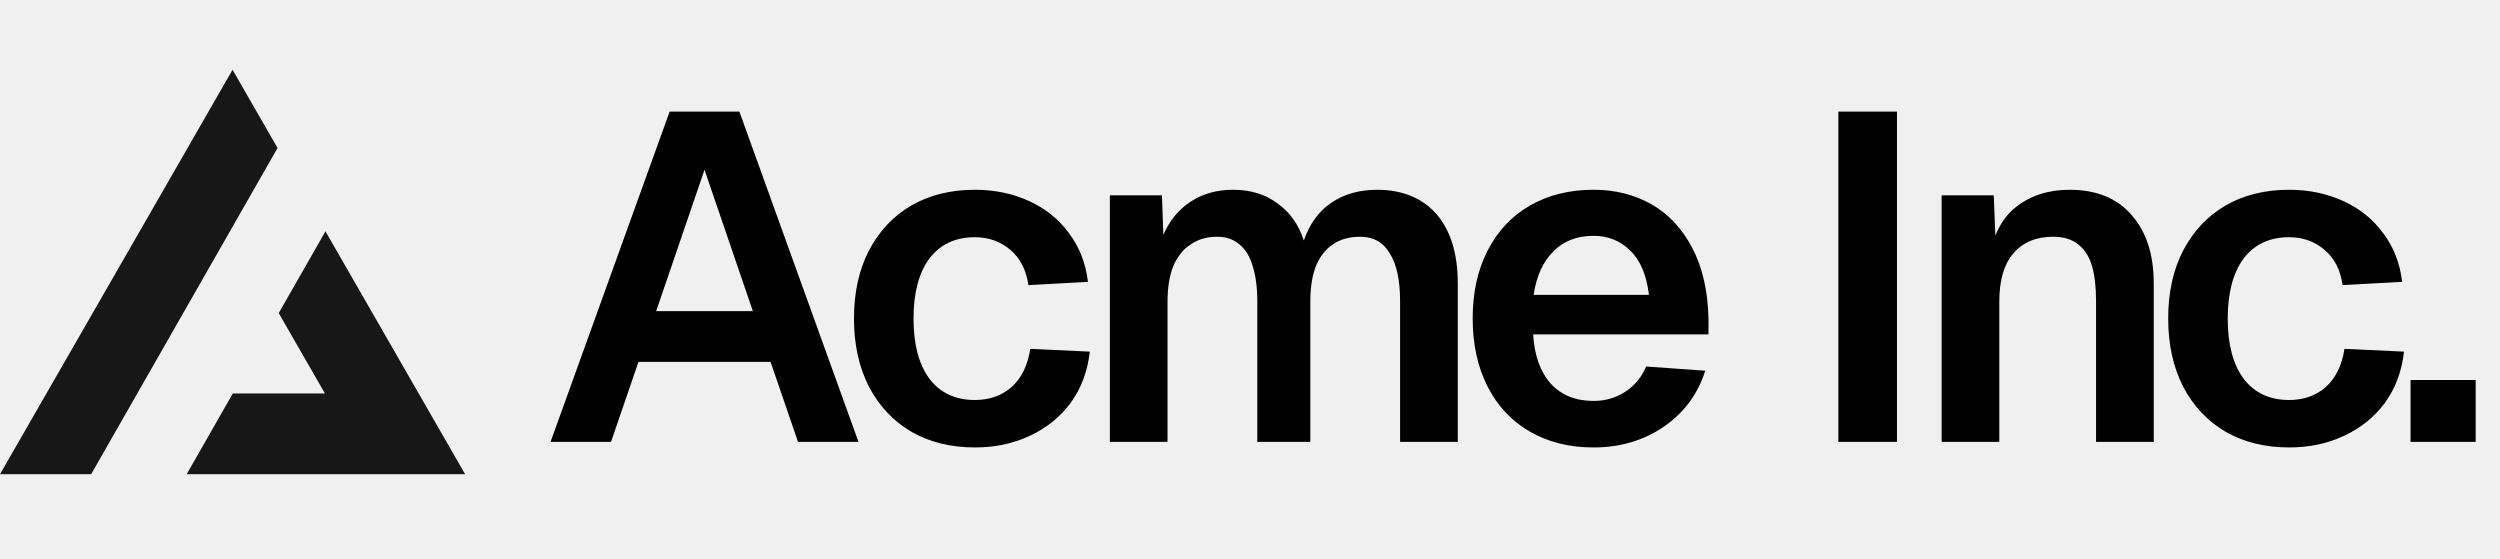
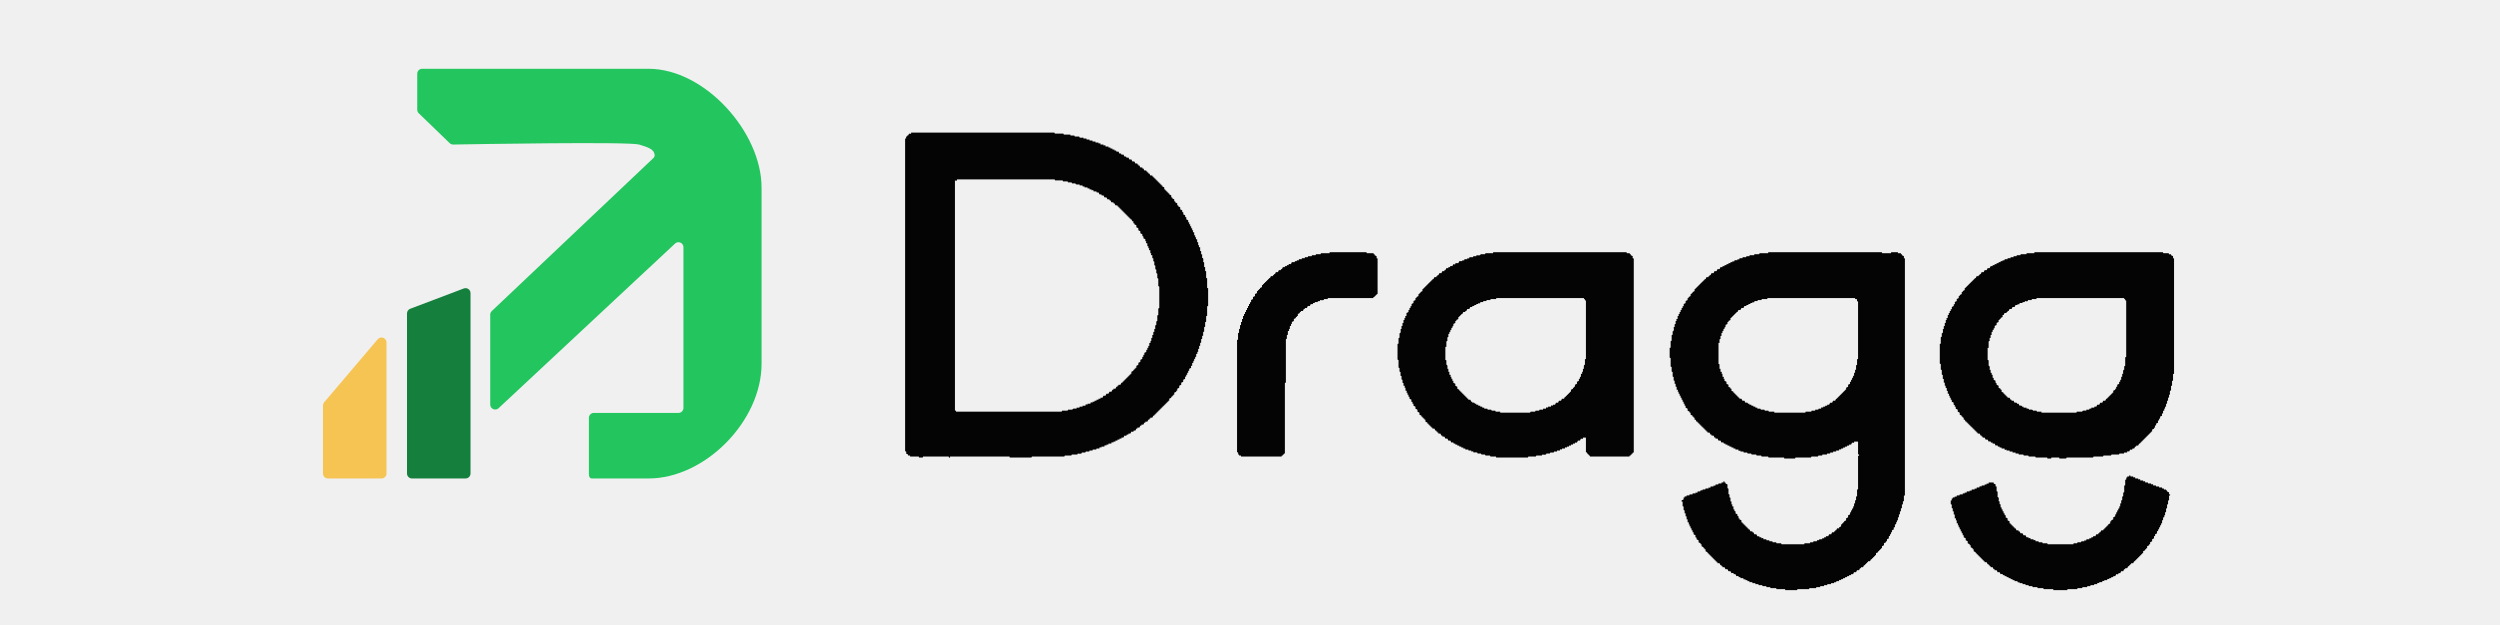
- <svg xmlns="http://www.w3.org/2000/svg" width="215" height="48" fill="none">
-   <path fill="#000" d="M57.588 9.6h6L73.828 38h-5.2l-2.36-6.88h-11.36L52.548 38h-5.2l10.24-28.4Zm7.16 17.16-4.16-12.16-4.16 12.16h8.32Zm23.694-2.24c-.186-1.307-.706-2.32-1.56-3.04-.853-.72-1.866-1.08-3.04-1.08-1.68 0-2.986.613-3.92 1.84-.906 1.227-1.36 2.947-1.36 5.16s.454 3.933 1.36 5.16c.934 1.227 2.24 1.84 3.92 1.84 1.254 0 2.307-.373 3.16-1.12.854-.773 1.387-1.867 1.6-3.28l5.12.24c-.186 1.68-.733 3.147-1.64 4.4-.906 1.227-2.08 2.173-3.52 2.84-1.413.667-2.986 1-4.72 1-2.08 0-3.906-.453-5.48-1.36-1.546-.907-2.76-2.2-3.64-3.88-.853-1.68-1.28-3.627-1.28-5.84 0-2.24.427-4.187 1.28-5.84.88-1.68 2.094-2.973 3.64-3.88 1.574-.907 3.4-1.36 5.48-1.36 1.68 0 3.227.32 4.64.96 1.414.64 2.56 1.56 3.44 2.76.907 1.2 1.454 2.6 1.64 4.2l-5.12.28Zm11.486-7.72.12 3.4c.534-1.227 1.307-2.173 2.32-2.84 1.04-.693 2.267-1.04 3.68-1.04 1.494 0 2.76.387 3.8 1.16 1.067.747 1.827 1.813 2.28 3.2.507-1.44 1.294-2.52 2.36-3.24 1.094-.747 2.414-1.12 3.96-1.12 1.414 0 2.64.307 3.68.92s1.84 1.52 2.4 2.72c.56 1.2.84 2.667.84 4.4V38h-4.96V25.92c0-1.813-.293-3.187-.88-4.12-.56-.96-1.413-1.44-2.56-1.44-.906 0-1.68.213-2.32.64-.64.427-1.133 1.053-1.48 1.88-.32.827-.48 1.84-.48 3.04V38h-4.56V25.92c0-1.2-.133-2.213-.4-3.04-.24-.827-.626-1.453-1.16-1.88-.506-.427-1.133-.64-1.88-.64-.906 0-1.68.227-2.32.68-.64.427-1.133 1.053-1.48 1.88-.32.827-.48 1.827-.48 3V38h-4.96V16.8h4.48Zm26.723 10.6c0-2.24.427-4.187 1.28-5.84.854-1.68 2.067-2.973 3.64-3.88 1.574-.907 3.4-1.36 5.48-1.36 1.84 0 3.494.413 4.96 1.24 1.467.827 2.64 2.08 3.52 3.76.88 1.653 1.347 3.693 1.4 6.12v1.32h-15.08c.107 1.813.614 3.227 1.52 4.24.907.987 2.134 1.48 3.68 1.48.987 0 1.88-.253 2.68-.76a4.803 4.803 0 0 0 1.84-2.2l5.08.36c-.64 2.027-1.84 3.64-3.6 4.84-1.733 1.173-3.733 1.76-6 1.76-2.08 0-3.906-.453-5.48-1.36-1.573-.907-2.786-2.2-3.64-3.88-.853-1.68-1.28-3.627-1.28-5.84Zm15.16-2.04c-.213-1.733-.76-3.013-1.64-3.84-.853-.827-1.893-1.24-3.12-1.24-1.44 0-2.6.453-3.48 1.36-.88.88-1.44 2.12-1.68 3.72h9.92ZM163.139 9.6V38h-5.04V9.6h5.04Zm8.322 7.2.24 5.88-.64-.36c.32-2.053 1.094-3.56 2.32-4.52 1.254-.987 2.787-1.48 4.6-1.48 2.32 0 4.107.733 5.36 2.2 1.254 1.44 1.88 3.387 1.88 5.84V38h-4.96V25.92c0-1.253-.12-2.28-.36-3.08-.24-.8-.64-1.413-1.2-1.84-.533-.427-1.253-.64-2.16-.64-1.44 0-2.573.48-3.4 1.44-.8.933-1.2 2.307-1.2 4.12V38h-4.96V16.8h4.48Zm30.003 7.72c-.186-1.307-.706-2.32-1.56-3.04-.853-.72-1.866-1.08-3.04-1.08-1.68 0-2.986.613-3.92 1.84-.906 1.227-1.36 2.947-1.36 5.16s.454 3.933 1.36 5.16c.934 1.227 2.24 1.84 3.92 1.84 1.254 0 2.307-.373 3.16-1.12.854-.773 1.387-1.867 1.6-3.28l5.12.24c-.186 1.68-.733 3.147-1.64 4.4-.906 1.227-2.08 2.173-3.52 2.84-1.413.667-2.986 1-4.72 1-2.08 0-3.906-.453-5.48-1.36-1.546-.907-2.76-2.2-3.64-3.88-.853-1.68-1.28-3.627-1.28-5.84 0-2.24.427-4.187 1.28-5.84.88-1.68 2.094-2.973 3.64-3.88 1.574-.907 3.4-1.36 5.48-1.36 1.68 0 3.227.32 4.64.96 1.414.64 2.56 1.56 3.44 2.76.907 1.2 1.454 2.6 1.64 4.2l-5.12.28Zm11.443 8.16V38h-5.6v-5.32h5.6Z" />
-   <path fill="#171717" fill-rule="evenodd" d="m7.839 40.783 16.03-28.054L20 6 0 40.783h7.839Zm8.214 0H40L27.99 19.894l-4.02 7.032 3.976 6.914H20.02l-3.967 6.943Z" clip-rule="evenodd" />
+ <svg xmlns="http://www.w3.org/2000/svg" width="2508" height="627" viewBox="0 0 2508 627" fill="none">
+   <path opacity="0.984" d="M914 133H1057.75L1058.25 134H1066.75L1067.25 135H1073.75L1074 136H1077.75L1078.25 137H1082.75C1082.48 138.133 1083.82 138.467 1086.75 138L1087 139H1090V140H1093V141H1096V142H1099V143H1102V144C1103.73 143.443 1104.4 143.777 1104 145H1107V146C1108.73 145.443 1109.4 145.777 1109 147H1112V148H1114V149H1116V150H1118V151H1119.75C1119.49 152.083 1120.24 152.417 1122 152L1123 154H1124.75C1124.49 155.083 1125.24 155.417 1127 155L1128 157H1129.75C1129.49 158.083 1130.24 158.417 1132 158L1133 160H1135L1136 162H1138L1139 164H1141V165H1142V166H1143L1144 168H1146V169H1147L1148 171H1150V172H1151V173H1152V174H1153L1154 176H1156V177H1157V178H1158V179H1159V180H1160V181H1161V182H1162V183H1163V184H1164V185H1165V186H1166V187L1168 188V190H1169V191H1170V192H1171V193H1172V194H1173V195L1175 196V198H1176V199L1178 200V202H1179V203L1181 204V206H1182V207L1184 208V210L1186 211V212.75C1187.08 212.487 1187.42 213.237 1187 215L1189 216V217.75C1190.08 217.487 1190.42 218.237 1190 220L1192 221V223H1193V225H1194V227H1195V229H1196V231H1197C1196.44 232.733 1196.78 233.4 1198 233V236H1199V238H1200C1199.44 239.733 1199.78 240.4 1201 240V243H1202V246H1203C1202.44 247.733 1202.78 248.4 1204 248V251.75L1205 252V255L1206 255.25V258.75C1207.13 258.483 1207.47 259.817 1207 262.75L1208 263.25V267.75L1209 268V271.75L1210 272.25V278.75L1211 279.25V288.75L1212 289.25V307L1211 307.25V316.75L1210 317.25V322.75L1209 323.25V327.75L1208 328.25V332.75L1207 333V336.75L1206 337V340L1205 340.25V343.75L1204 344V347H1203V350H1202V353H1201C1201.56 354.733 1201.22 355.4 1200 355V358H1199V360H1198V362H1197C1197.56 363.733 1197.22 364.4 1196 364V367C1194.78 366.6 1194.44 367.267 1195 369L1193 370V372H1192V374H1191V376H1190V377.75C1188.92 377.487 1188.58 378.237 1189 380L1187 381V383L1185 384V386L1183 387V389L1181 390V392H1180V393L1178 394V396H1177V397H1176V398H1175V399L1173 400V402H1172V403H1171V404H1170V405H1169V406H1168V407H1167V408H1166V409H1165V410H1164V411H1163V412H1162V413H1161V414H1160V415H1159V416H1158V417H1157L1156 419H1154V420H1153V421H1152L1151 423H1149V424H1148L1147 426H1145V427H1144L1143 429H1141V430H1140L1139 432H1137.25C1137.51 433.083 1136.76 433.417 1135 433L1134 435H1132V436H1130.25C1130.51 437.083 1129.76 437.417 1128 437L1127 439H1125V440H1123V441H1121V442H1119V443H1117V444C1115.27 443.443 1114.6 443.777 1115 445H1112V446H1110V447C1108.27 446.443 1107.6 446.777 1108 448H1105V449C1103.27 448.443 1102.6 448.777 1103 450H1100L1099.75 451H1096.25L1096 452H1093L1092.75 453H1089.25L1088.75 454H1085.25C1085.52 455.133 1084.18 455.467 1081.25 455L1080.75 456H1075.25L1074.75 457H1068.25L1067.75 458H1035.25L1034.75 459H1013L1012.75 458H953C953.333 459 953 459.333 952 459L951.75 458H926L925.75 459H922L921.75 458H913V457H911V456L909 455C909.417 453.237 909.083 452.487 908 452.75V139H909V137H910V136H911L912 134C913.733 134.557 914.4 134.223 914 133ZM960 180C960.333 181.333 959.667 181.667 958 181V412C959 411.667 959.333 412 959 413H1065L1065.5 412H1071L1071.5 411H1076C1075.67 410 1077 409.667 1080 410V409H1083V408H1086V407H1089C1088.67 405.667 1089.33 405.333 1091 406V405H1094C1093.67 403.667 1094.33 403.333 1096 404V403H1098V402H1100V401H1102V400H1104V399H1106L1107 397H1109L1110 395H1112L1113 393H1115L1116 391H1117V390H1119L1120 388H1121V387H1122V386H1124L1125 384H1126V383H1127V382H1128V381H1129V380H1130V379H1131V378H1132V377H1133V376H1134V375H1135V373L1137 372V371H1138V370H1139V369H1140V367L1142 366V364L1144 363V361L1146 360C1145.67 358.333 1146 357.667 1147 358V356H1148V354L1150 353C1149.67 351.333 1150 350.667 1151 351V349H1152V347H1153V344C1154.33 344.333 1154.67 343.667 1154 342H1155V339H1156V336H1157V333H1158V330H1159C1158.67 327 1159 325.667 1160 326V322.5L1161 322V316.5L1162 316V309.5L1163 309V287.5L1162 287V279.5L1161 279V274.5L1160 274V270.5L1159 270V266.5L1158 266V262.5L1157 262V259H1156V256C1154.67 256.333 1154.33 255.667 1155 254H1154V251C1152.67 251.333 1152.33 250.667 1153 249H1152V247H1151V244C1149.67 244.333 1149.33 243.667 1150 242H1149V240L1147 239C1147.33 237.333 1147 236.667 1146 237V235L1144 234V232L1142 231V229L1140 228V226L1138 225V224H1137V222H1136L1135 220H1134V219H1133V218H1132V217H1131V216H1130V215H1129V214H1128V213H1127V212H1126V211H1125V210H1124V209H1123V208H1122V207H1121V206H1119L1118 204H1117V203H1115L1114 201H1113V200H1111L1110 198H1108L1107 196C1105.33 196.333 1104.67 196 1105 195H1103L1102 193C1100.33 193.333 1099.67 193 1100 192H1097C1097.33 190.667 1096.67 190.333 1095 191V190H1093V189H1091V188H1088V187C1086.33 187.333 1085.67 187 1086 186H1083V185C1080 185.333 1078.67 185 1079 184H1075.5L1075 183H1071.5L1071 182H1066.5L1066 181H1058.5L1058 180H960Z" fill="black" />
+   <path opacity="0.984" d="M1334 253H1370.75L1371.25 254H1378V255H1379V256L1381 257V259L1382 259.25V295H1381V296H1380V297H1379V298C1377.95 297.75 1377.53 298.083 1377.75 299H1332.25L1331.75 300H1328.25C1328.52 301.133 1327.18 301.467 1324.25 301C1324.51 302.083 1323.76 302.417 1322 302V303H1319V304H1317.25C1317.51 305.083 1316.76 305.417 1315 305L1314 307H1312L1311 309H1309V310H1308L1307 312H1305V313H1304V314L1302 315V317H1301V318H1300V319L1298 320V322L1296 323V325H1295C1295.56 326.733 1295.22 327.4 1294 327V330H1293C1293.56 331.733 1293.22 332.4 1292 332V335.75L1291 336.25V339.75L1290 340.25V383.75L1289 384.25V455H1288V456H1287V457C1285.95 456.75 1285.53 457.083 1285.75 458H1245V457H1243C1243.33 456 1243 455.667 1242 456C1242.42 454.237 1242.08 453.487 1241 453.75V341L1242 340.75V334.25L1243 333.75V330.25L1244 329.75V326.25L1245 326V323H1246V320H1247V317H1248V315H1249V313H1250V311H1251V309H1252V307H1253V305H1254V303.25C1255.08 303.513 1255.42 302.763 1255 301L1257 300V298L1259 297V295L1261 294V292H1262V291H1263V290H1264V289L1266 288V286H1267V285H1268V284H1269V283H1270V282H1271V281H1272V280H1273V279H1274L1275 277H1277V276H1278V275H1279L1280 273H1282L1283 271H1285V270H1286L1287 268H1289V267H1291V266H1292.75C1292.49 264.917 1293.24 264.583 1295 265L1296 263H1299V262H1301V261C1302.73 261.557 1303.4 261.223 1303 260H1306V259H1309V258H1312L1312.25 257H1315.75L1316.25 256H1319.75L1320.25 255H1324.75L1325.25 254H1333.75L1334 253Z" fill="black" />
+   <path opacity="0.984" d="M1498 253H1631.75L1632 254H1635V255H1636V256L1638 257C1637.58 258.763 1637.92 259.513 1639 259.25V454H1638V455H1637V456H1636V457C1634.95 456.75 1634.53 457.083 1634.75 458H1595V457H1594V456H1593V455H1592C1592.25 453.95 1591.92 453.533 1591 453.75V439.25L1590.75 439H1588C1588.4 440.223 1587.73 440.557 1586 440L1585 442H1583L1582 444H1580V445H1578V446H1576V447H1574V448H1572V449C1570.27 448.443 1569.6 448.777 1570 450H1567V451C1565.27 450.443 1564.6 450.777 1565 452H1562V453H1559L1558.75 454H1555.25L1554.75 455H1551.25C1551.52 456.133 1550.18 456.467 1547.25 456L1546.75 457H1541.25L1540.75 458H1533.25L1532.75 459H1501L1500.75 458H1495.25L1494.75 457H1490.25L1489.75 456H1486.25L1485.75 455H1482.25C1482.52 453.867 1481.18 453.533 1478.25 454C1478.51 452.917 1477.76 452.583 1476 453V452H1473.25L1473 451H1470V450H1468V449H1466V448H1464V447H1462V446H1460V445H1458.25C1458.51 443.917 1457.76 443.583 1456 444L1455 442H1453L1452 440H1450L1449 438H1447V437H1446L1445 435H1443V434H1442V433H1441V432H1440L1439 430H1437V429H1436V428H1435V427H1434V426H1433V425H1432V424L1430 423V421H1429V420H1428V419H1427V418H1426V417L1424 416V414L1422 413V411L1420 410V408L1418 407V405H1417V403.25C1415.92 403.513 1415.58 402.763 1416 401L1414 400V398H1413V396H1412V394H1411C1411.56 392.267 1411.22 391.6 1410 392V389H1409C1409.56 387.267 1409.22 386.6 1408 387V384.25L1407 384V381L1406 380.75V377.25L1405 377V373.25L1404 372.75V369.25L1403 368.75V361.25L1402 360.75V345L1403 344.75V339.25L1404 338.75V334.25C1405.13 334.517 1405.47 333.183 1405 330.25L1406 330V327H1407V324H1408V321H1409V319H1410C1409.44 317.267 1409.78 316.6 1411 317V314L1413 313V311H1414V309H1415V307.25C1416.08 307.513 1416.42 306.763 1416 305L1418 304V302L1420 301V299H1421V298L1423 297V295H1424V294H1425V293L1427 292V290H1428V289H1429V288H1430V287H1431V286H1432V285H1433V284H1434V283H1435V282H1436V281H1437V280H1438L1439 278H1441V277H1442V276H1443L1444 274H1446L1447 272H1449V271H1450L1451 269H1453V268H1454.75C1454.49 266.917 1455.24 266.583 1457 267L1458 265C1459.73 265.557 1460.4 265.223 1460 264H1463L1464 262H1467V261C1468.73 261.557 1469.4 261.223 1469 260H1472V259C1473.73 259.557 1474.4 259.223 1474 258H1477.75L1478 257H1481L1481.25 256C1484.18 256.467 1485.52 256.133 1485.25 255H1489.75L1490.25 254H1497.75L1498 253ZM1501 299V300H1495.5L1495 301H1491.5L1491 302H1488V303H1485C1485.33 304.333 1484.67 304.667 1483 304V305H1481V306H1479V307H1477V308H1475L1474 310H1472L1471 312H1470V313H1468L1467 315H1466V316H1465V317H1464V318H1463V320L1461 321V322H1460V324L1458 325C1458.33 326.667 1458 327.5 1457 327.5V329H1456V331H1455V333H1454V335H1453V338L1452 338.5V342L1451 342.5V348H1450V361L1451 361.5V366C1452 365.667 1452.33 367 1452 370H1453V373H1454V376C1455.33 375.667 1455.67 376.333 1455 378H1456V380H1457V382H1458V384L1460 385V387L1462 388V390L1464 391V392H1465V393H1466V394H1467V395H1468V396H1469V397H1470V398H1471V399H1472V400H1473V401H1475L1476 403H1477V404C1478.67 403.667 1479.5 404 1479.5 405H1481V406H1483V407H1485V408H1487V409H1489V410H1492L1492.5 411H1496L1496.5 412H1500L1500.5 413H1505V414H1535L1535.5 413H1540L1540.5 412H1544L1544.5 411H1548V410H1551C1550.67 408.667 1551.33 408.333 1553 409V408H1556C1555.67 406.667 1556.33 406.333 1558 407V406H1560L1561 404H1563L1564 402H1566L1567 400H1569L1570 398H1571V397H1572V396H1573V395H1574V394H1575V393H1576V391L1578 390V389H1579V388H1580V386L1582 385V383L1584 382C1583.67 380.333 1584 379.667 1585 380V378H1586V375C1587.33 375.333 1587.67 374.667 1587 373H1588V370H1589C1588.67 367 1589 365.667 1590 366V360.5L1591 360V301.5C1590 301.5 1589.67 301 1590 300H1589V299H1501Z" fill="black" />
+   <path opacity="0.984" d="M1774 253H1887.75L1888.25 254H1897L1897.25 253H1904V254H1907V255H1908V256L1910 257V259L1911 259.25V497L1910 497.25V502.75L1909 503V506H1908V509.75L1907 510V513H1906V516H1905V519H1904V522H1903V524H1902C1902.56 525.733 1902.22 526.4 1901 526V529C1899.78 528.6 1899.44 529.267 1900 531L1898 532V534H1897V536H1896V537.75C1894.92 537.487 1894.58 538.237 1895 540L1893 541V543H1892V544L1890 545V547L1888 548V550H1887V551H1886V552H1885V553H1884V554L1882 555V557H1881V558H1880V559H1879V560H1878V561H1877L1876 563H1874V564H1873V565H1872V566H1871V567H1870L1869 569H1867V570H1866L1865 572H1863L1862 574H1860L1859 576H1857V577H1855V578H1853V579H1851V580H1849V581H1847V582C1845.27 581.443 1844.6 581.777 1845 583H1842.25C1842.51 584.083 1841.76 584.417 1840 584V585H1837L1836.75 586H1833.25L1833 587H1830L1829.75 588H1826.25L1825.75 589H1822.25L1821.75 590H1815.25L1814.75 591H1803.25L1802.75 592H1791L1790.75 591H1782.25L1781.75 590H1776.25L1775.75 589H1772.25L1771.75 588H1768.25L1767.75 587H1764.25L1764 586H1761V585H1758V584H1755V583H1753V582H1751V581C1749.27 581.557 1748.6 581.223 1749 580H1746V579H1744.25C1744.51 577.917 1743.76 577.583 1742 578L1741 576H1739.25C1739.51 574.917 1738.76 574.583 1737 575L1736 573H1734L1733 571H1731L1730 569H1728V568H1727V567H1726L1725 565H1723V564H1722V563H1721V562H1720V561H1719V560H1718V559H1717V558H1716V557H1715V556H1714V555H1713V554L1711 553V551H1710V550H1709V549L1707 548V546H1706V545L1704 544V542L1702 541V539.25C1700.92 539.513 1700.58 538.763 1701 537L1699 536V534H1698V532H1697V530H1696V528H1695V526H1694C1694.56 524.267 1694.22 523.6 1693 524V521H1692V518H1691V515H1690V512L1689 511.75V508.25L1688 507.75V503.25C1687.08 503.467 1686.75 503.05 1687 502L1689 501V499C1690 499.333 1690.33 499 1690 498H1692V497H1694.75L1695 496H1698V495H1701V494C1702.73 494.557 1703.4 494.223 1703 493H1705.75C1705.49 491.917 1706.24 491.583 1708 492V491H1710.75L1711 490H1714V489C1715.73 489.557 1716.4 489.223 1716 488H1719V487C1720.73 487.557 1721.4 487.223 1721 486H1723.75L1724 485H1727V484H1729C1728.67 483 1729 482.667 1730 483V484H1731V485L1733 486V489.75L1734 490.25V495.75L1735 496V499L1736 499.25V503H1737V506H1738C1737.44 507.733 1737.78 508.4 1739 508V511H1740V512.75C1741.08 512.487 1741.42 513.237 1741 515L1743 516V517.75C1744.08 517.487 1744.42 518.237 1744 520H1745V521L1747 522V524H1748V525H1749V526H1750V527H1751V528H1752V529H1753V530H1754V531H1755L1756 533H1758V534H1759L1760 536H1762L1763 538H1765V539H1767V540C1768.73 539.443 1769.4 539.777 1769 541H1772V542H1775V543H1778L1778.25 544H1781.75L1782.25 545H1786.75L1787.25 546H1810L1810.25 545H1815.75L1816 544H1819L1819.25 543H1822.75C1822.49 541.917 1823.24 541.583 1825 542V541H1828V540H1830V539H1831.75C1831.49 537.917 1832.24 537.583 1834 538L1835 536H1837L1838 534H1840V533H1841V532H1842L1843 530H1845V529L1847 528V526H1848V525H1849V524H1850V523L1852 522V520L1854 519V517L1856 516V514H1857V512H1858V510.25C1859.08 510.513 1859.42 509.763 1859 508H1860V505H1861V502L1862 501.75V498.25L1863 497.75V491.25L1864 490.75V457.25C1864.92 457.467 1865.25 457.05 1865 456L1864 455.75V443H1860C1860.4 444.223 1859.73 444.557 1858 444L1857 446H1855V447H1853V448H1851V449H1849V450H1847V451C1845.27 450.443 1844.6 450.777 1845 452H1842V453H1839V454H1836V455H1833L1832.75 456H1828.25L1828 457H1824.25L1823.75 458H1817.25L1816.75 459H1801.25L1800.75 460H1790L1789.75 459H1774.25L1773.75 458H1767.25L1766.75 457H1762.25L1761.75 456H1757.25L1756.75 455H1753.25L1752.75 454H1749.25L1749 453H1746V452C1744.27 452.557 1743.6 452.223 1744 451H1741V450H1739V449H1737V448H1735V447H1733V446H1731V445H1729.25C1729.51 443.917 1728.76 443.583 1727 444L1726 442H1724L1723 440H1721V439H1720L1719 437H1717V436H1716L1715 434H1713V433H1712V432H1711V431H1710V430H1709V429H1708V428H1707V427H1706V426H1705V425H1704V424H1703V423H1702L1701 421H1700V419H1699V418H1698V417L1696 416V414H1695V413L1693 412V410L1691 409V407H1690V405H1689V403H1688V401H1687V399H1686V397H1685V395H1684V393H1683C1683.56 391.267 1683.22 390.6 1682 391V388H1681V385H1680V382L1679 381.75V378.25L1678 377.75V373.25L1677 372.75V368.25L1676 367.75V359.25L1675 358.75V349L1676 348.75V342.25L1677 341.75V336.25L1678 335.75V332.25C1679.13 332.517 1679.47 331.183 1679 328.25L1680 328V325.25L1681 325V322H1682C1681.44 320.267 1681.78 319.6 1683 320V317H1684V315H1685V313H1686V311H1687V309H1688V307.25C1689.08 307.513 1689.42 306.763 1689 305L1691 304V302L1693 301V299H1694V298L1696 297V295H1697V294H1698V293L1700 292V290H1701V289H1702V288H1703V287H1704V286H1705V285H1706V284H1707V283H1708V282H1709V281H1710V280H1711L1712 278H1714V277H1715V276H1716L1717 274H1719L1720 272H1722L1723 270H1725L1726 268H1728V267H1730V266H1732V265H1734V264H1736V263H1738V262C1739.73 262.557 1740.4 262.223 1740 261H1743V260C1744.73 260.557 1745.4 260.223 1745 259H1748L1748.25 258H1751.75L1752 257H1755L1755.25 256H1759.75L1760 255H1764.75L1765.25 254H1773.75L1774 253ZM1773 299V300H1767.5L1767 301H1763.5L1763 302H1760C1760.33 303.333 1759.67 303.667 1758 303V304H1756V305H1754V306H1752V307H1750L1749 309H1747L1746 311H1744L1743 313H1742V314H1741V315H1740V316H1739V317H1738V318H1737V319H1736V321L1734 322V323H1733V325L1731 326C1731.33 327.667 1731 328.5 1730 328.5V330H1729V332H1728V334H1727V337H1726V340L1725 340.5V344H1724V365L1725 365.5V370H1726V373C1727.33 372.667 1727.67 373.333 1727 375H1728V378C1729.33 377.667 1729.67 378.333 1729 380H1730V382L1732 383V385L1734 386V388L1736 389V390H1737V392L1739 393V394H1740V395H1741V396H1742V397H1743V398H1744V399H1745V400H1747L1748 402H1750L1751 404C1752.67 403.667 1753.5 404 1753.5 405H1755V406H1757V407H1759V408H1761V409H1763V410H1766L1766.5 411H1770L1770.5 412H1774L1774.5 413H1780V414H1811L1811.5 413H1817L1817.5 412H1821V411H1824L1824.5 410H1827C1826.67 408.667 1827.33 408.333 1829 409V408H1831V407H1833V406H1835L1836 404H1838L1839 402H1841L1842 400H1843V399H1844V398H1845V397H1846V396H1847V395H1848V394H1849V393H1850V392H1851V391H1852V389L1854 388V386L1856 385C1855.67 383.333 1856 382.667 1857 383V381H1858V379H1859V377H1860V374H1861V371H1862V366.5L1863 366V360.5L1864 360V302.5C1863 302.5 1862.67 301.667 1863 300C1861.33 300.333 1860.67 300 1861 299H1773Z" fill="black" />
+   <path opacity="0.984" d="M2041 253H2169.75L2170.25 254H2175.75C2175.49 255.083 2176.24 255.417 2178 255V256L2180 257V259L2181 259.25V375L2180 375.25V381.75L2179 382.25V386.75L2178 387.25V391.75C2176.87 391.483 2176.53 392.817 2177 395.75L2176 396V398.75L2175 399V402H2174V405H2173V408H2172V410H2171C2171.56 411.733 2171.22 412.4 2170 412V414.75C2168.92 414.487 2168.58 415.237 2169 417L2167 418V420H2166V421.75C2164.92 421.487 2164.58 422.237 2165 424L2163 425V426.75C2161.92 426.487 2161.58 427.237 2162 429H2161V430L2159 431V433H2158V434H2157V435H2156V436H2155V437H2154V438H2153V439H2152V440H2151V441H2150V442H2149V443H2148V444H2147V445H2146L2145 447H2143V448H2142L2141 450H2139.25C2139.51 451.083 2138.76 451.417 2137 451L2136 453C2134.27 452.443 2133.6 452.777 2134 454H2131L2130.75 455H2126.25L2125.75 456H2118.25L2117.75 457H2110.25L2109.75 458H2100.25L2099.75 459H2073.25L2072.75 460H2066L2065.75 459H2058L2057.75 460H2054L2053.75 459H2042.25L2041.75 458H2035.25L2034.75 457H2030.25L2029.75 456H2025.25L2025 455H2022V454H2019V453H2016V452H2013V451C2011.27 451.557 2010.6 451.223 2011 450H2008V449H2006V448H2004.25C2004.51 446.917 2003.76 446.583 2002 447L2001 445H1999V444H1997.25C1997.51 442.917 1996.76 442.583 1995 443L1994 441H1992L1991 439H1989V438H1988V437H1987L1986 435H1984V434H1983V433H1982V432H1981V431H1980V430H1979V429H1978V428H1977V427H1976V426H1975V425H1974V424H1973V423H1972L1971 421H1970V419H1969V418H1968V417L1966 416V414L1964 413V411L1962 410V408H1961V406.25C1959.92 406.513 1959.58 405.763 1960 404L1958 403V401H1957V399H1956V397H1955C1955.56 395.267 1955.22 394.6 1954 395V392.25L1953 392V389.25C1951.92 389.513 1951.58 388.763 1952 387H1951V384L1950 383.75V380.25L1949 380V376.25L1948 375.75V371.25L1947 370.75V365.25L1946 364.75V345L1947 344.75V338.25L1948 337.75V334.25C1949.13 334.517 1949.47 333.183 1949 330.25L1950 330V327.25L1951 327V324H1952V321H1953C1952.44 319.267 1952.78 318.6 1954 319V316H1955V314H1956V312H1957V310.25C1958.08 310.513 1958.42 309.763 1958 308L1960 307V305.25C1961.08 305.513 1961.42 304.763 1961 303L1963 302V300L1965 299V297H1966V296L1968 295V293H1969V292L1971 291V289H1972V288H1973V287H1974V286H1975V285H1976V284H1977V283H1978V282H1979V281H1980V280H1981V279H1982L1983 277H1985V276H1986V275H1987L1988 273H1990L1991 271H1993L1994 269H1996L1997 267H1999V266H2001V265H2003V264H2005V263H2007V262H2009V261C2010.73 261.557 2011.4 261.223 2011 260H2014V259H2017V258H2020V257H2023L2023.25 256H2026.75L2027.25 255H2032.75L2033.25 254H2040.75L2041 253ZM2043 299V300H2038.5L2038 301H2034.5C2034.5 302.333 2033.5 302.667 2031.5 302C2031.5 303 2030.67 303.333 2029 303V304H2026C2026.33 305.333 2025.67 305.667 2024 305V306H2022L2021 308H2019L2018 310H2016L2015 312H2014V313H2013V314H2011L2010 316H2009V318L2007 319V320H2006V321H2005V323L2003 324V326L2001 327C2001.33 328.667 2001 329.5 2000 329.5V331H1999V333H1998V336H1997V339H1996V342L1995 342.5V349H1994V361L1995 361.5V367C1996 366.667 1996.33 368 1996 371H1997V374C1998 373.667 1998.33 374.333 1998 376H1999V379C2000 378.667 2000.33 379.333 2000 381L2002 382C2001.67 383.667 2002 384.5 2003 384.5V386L2005 387V389L2007 390V391H2008V393L2010 394V395H2011V396H2012V397H2013V398H2014V399H2016L2017 401H2018V402H2020L2021 404C2022.67 403.667 2023.5 404 2023.5 405H2025L2026 407C2027.67 406.667 2028.5 407 2028.5 408H2030V409H2033V410C2034.67 409.667 2035.5 410 2035.5 411C2038.17 410.667 2039.5 411 2039.5 412H2043L2043.5 413H2048V414H2083L2083.5 413H2089C2088.67 412 2090 411.667 2093 412V411H2096C2095.67 410 2096.33 409.667 2098 410V409H2101C2100.67 408 2101.33 407.667 2103 408L2104 406H2106L2107 404H2109L2110 402H2112L2113 400H2114V399H2115V398H2116V397H2117V396H2118V395H2119V394H2120V392L2122 391V390H2123C2122.67 388.333 2123 387.667 2124 388V386L2126 385C2125.67 383.333 2126 382.667 2127 383V381H2128V378H2129V375H2130C2129.67 372 2130 370.667 2131 371V367.5L2132 367V358.5L2133 358V301.5C2132 301.5 2131.67 301 2132 300H2131V299H2043Z" fill="black" />
+   <path opacity="0.984" d="M2136 477C2137.05 476.75 2137.47 477.083 2137.25 478H2140V479C2141.73 478.443 2142.4 478.777 2142 480H2145V481C2146.73 480.443 2147.4 480.777 2147 482H2150V483C2151.73 482.443 2152.4 482.777 2152 484H2154.75L2155 485H2158V486C2159.73 485.443 2160.4 485.777 2160 487H2162.75L2163 488H2166V489H2169V490H2170.75C2170.49 491.083 2171.24 491.417 2173 491V492H2174V493L2176 494V496C2177 495.667 2177.33 496 2177 497L2176 497.25V501.75L2175 502.25V505.75L2174 506.25V509.75L2173 510.25V513.75L2172 514V517H2171C2171.56 518.733 2171.22 519.4 2170 519V521.75L2169 522V525H2168V527H2167V529H2166V531H2165V532.75C2163.92 532.487 2163.58 533.237 2164 535L2162 536V537.75C2160.92 537.487 2160.58 538.237 2161 540L2159 541V543L2157 544V546H2156V547L2154 548V550H2153V551H2152V552L2150 553V555H2149V556H2148V557H2147V558H2146V559H2145V560H2144V561H2143V562H2142V563H2141L2140 565H2138V566H2137V567H2136V568H2135L2134 570H2132V571H2131L2130 573H2128L2127 575H2125.25C2125.51 576.083 2124.76 576.417 2123 576L2122 578H2120V579H2118V580H2116V581C2114.27 580.443 2113.6 580.777 2114 582H2111V583C2109.27 582.443 2108.6 582.777 2109 584H2106V585C2104.27 584.443 2103.6 584.777 2104 586H2101L2100.75 587H2097.25L2097 588H2094L2093.75 589H2089.25L2088.75 590H2084.25L2083.75 591H2074.25L2073.75 592H2060L2059.75 591H2050.25L2049.75 590H2044.25L2043.75 589H2039.25L2038.75 588H2035.25L2035 587H2032V586H2029V585H2026V584C2024.27 584.557 2023.6 584.223 2024 583H2021V582H2019V581H2017V580H2015V579H2013V578H2011V577H2009.25C2009.51 575.917 2008.76 575.583 2007 576L2006 574H2004L2003 572H2001V571H2000L1999 569H1997V568H1996V567H1995V566H1994L1993 564H1991V563H1990V562H1989V561H1988V560H1987V559H1986V558H1985V557H1984V556H1983V555H1982V554L1980 553V551H1979V550L1977 549V547H1976V546L1974 545V543L1972 542V540L1970 539V537H1969V535H1968V533H1967V531H1966V529H1965V527H1964C1964.56 525.267 1964.22 524.6 1963 525V522H1962C1962.56 520.267 1962.22 519.6 1961 520V516.25L1960 516V513H1959V510L1958 509.75V506.25L1957 505.75V502H1958V500C1959 500.333 1959.33 500 1959 499H1961V498C1962.73 498.557 1963.4 498.223 1963 497H1965.75L1966 496H1969V495H1971V494C1972.73 494.557 1973.4 494.223 1973 493H1976V492C1977.73 492.557 1978.4 492.223 1978 491H1981V490C1982.73 490.557 1983.4 490.223 1983 489H1985.75C1985.49 487.917 1986.24 487.583 1988 488V487H1991V486H1993V485C1994.73 485.557 1995.4 485.223 1995 484H2000V485L2002 486V488H2003V492.75L2004 493.25V498.75C2005.13 498.483 2005.47 499.817 2005 502.75L2006 503V505.75L2007 506V509H2008V511H2009V513H2010V515H2011V516.75C2012.08 516.487 2012.42 517.237 2012 519L2014 520V522L2016 523V525H2017V526H2018V527H2019V528H2020V529H2021V530H2022L2023 532H2025V533H2026L2027 535H2029L2030 537H2032L2033 539H2035V540C2036.73 539.443 2037.4 539.777 2037 541H2040V542C2041.73 541.443 2042.4 541.777 2042 543H2045L2045.25 544H2048.75L2049.25 545H2053.75L2054.25 546H2080L2080.25 545H2083.75L2084.25 544H2087.75L2088 543H2091V542C2092.73 542.557 2093.4 542.223 2093 541H2096V540H2098V539H2099.75C2099.49 537.917 2100.24 537.583 2102 538L2103 536H2105V535H2106V534H2107L2108 532H2110V531H2111V530H2112V529H2113V528H2114V527H2115V526L2117 525V523H2118V522L2120 521V519L2122 518V516H2123V514H2124V512H2125V510.25C2126.08 510.513 2126.42 509.763 2126 508H2127V505H2128V502L2129 501.75V498.25L2130 497.75V494.25L2131 493.75V487.25L2132 486.75V481.25C2133.08 481.513 2133.42 480.763 2133 479C2134 479.333 2134.33 479 2134 478H2136V477Z" fill="black" />
+   <g clip-path="url(#clip0_1_79)">
+     <path d="M378.928 340.353C381.941 336.807 387.738 338.938 387.738 343.591V475C387.738 477.761 385.5 480 382.738 480H329C326.239 480 324 477.761 324 475V406.83C324 405.644 324.422 404.496 325.19 403.592L378.928 340.353Z" fill="#F6C453" />
+     <path d="M411.528 309.753C409.584 310.489 408.299 312.351 408.299 314.429V475C408.299 477.761 410.538 480 413.299 480H467.037C469.799 480 472.037 477.761 472.037 475V294.071C472.037 290.573 468.537 288.156 465.266 289.395L411.528 309.753Z" fill="#15803D" />
+     <path d="M418.579 74C418.579 71.239 420.759 69 423.521 69C452.65 69 602.328 69 650.578 69C707.289 69 764 132.705 764 188.19C764 266.94 764 279.637 764 364.92C764 422.46 707.289 480 650.578 480C615.362 480 600.232 480 593.99 480C591.229 480 590.774 477.761 590.774 475V419.24C590.774 416.479 593.013 414.24 595.774 414.24H680.636C683.397 414.24 685.636 412.001 685.636 409.24V247.985C685.636 243.614 680.422 241.347 677.225 244.329L500.199 409.476C497.002 412.458 491.788 410.191 491.788 405.82V315.697C491.788 314.323 492.353 313.01 493.351 312.066L655.36 158.695C656.264 157.839 656.876 156.669 656.751 155.431C656.203 150.019 651.096 147.979 641.298 145.035C631.104 141.971 474.506 144.646 454.667 144.998C453.339 145.022 452.069 144.516 451.114 143.593L420.105 113.629C419.13 112.687 418.579 111.389 418.579 110.034V74Z" fill="#22C55E" />
+   </g>
+   <defs>
+     <clipPath id="clip0_1_79">
+       <rect width="440" height="411" fill="white" transform="translate(324 69)" />
+     </clipPath>
+   </defs>
</svg>
